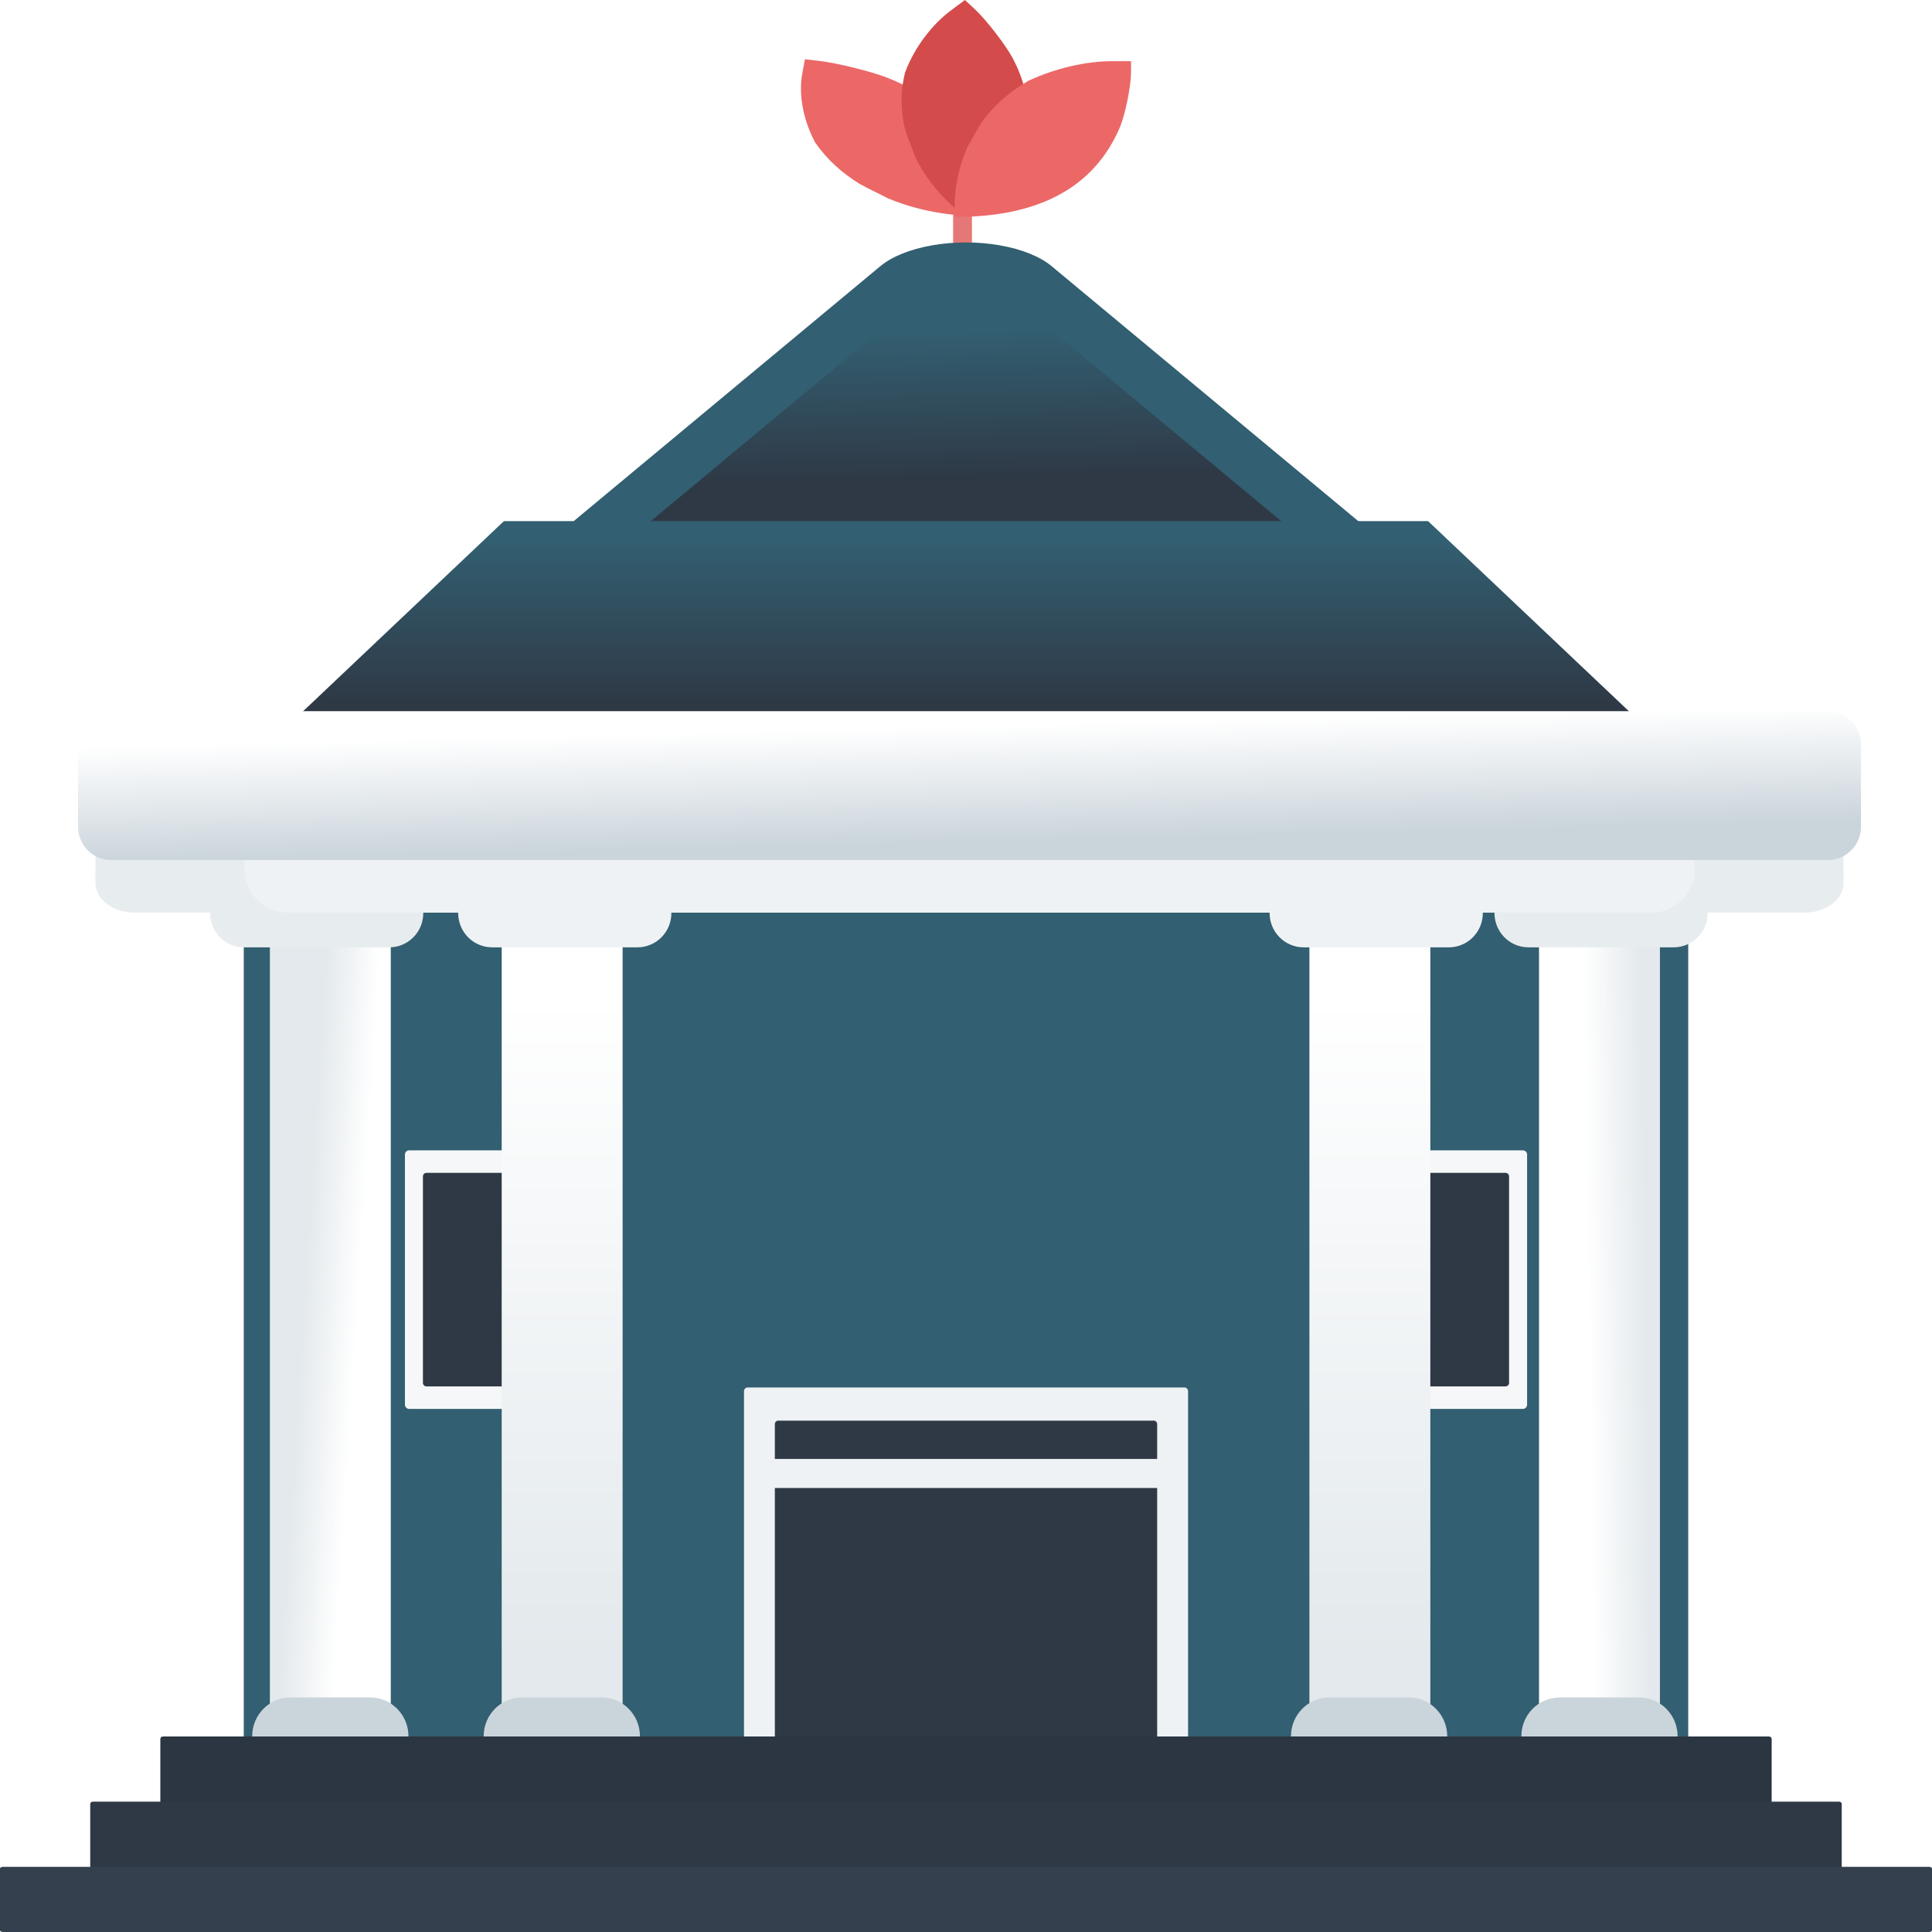
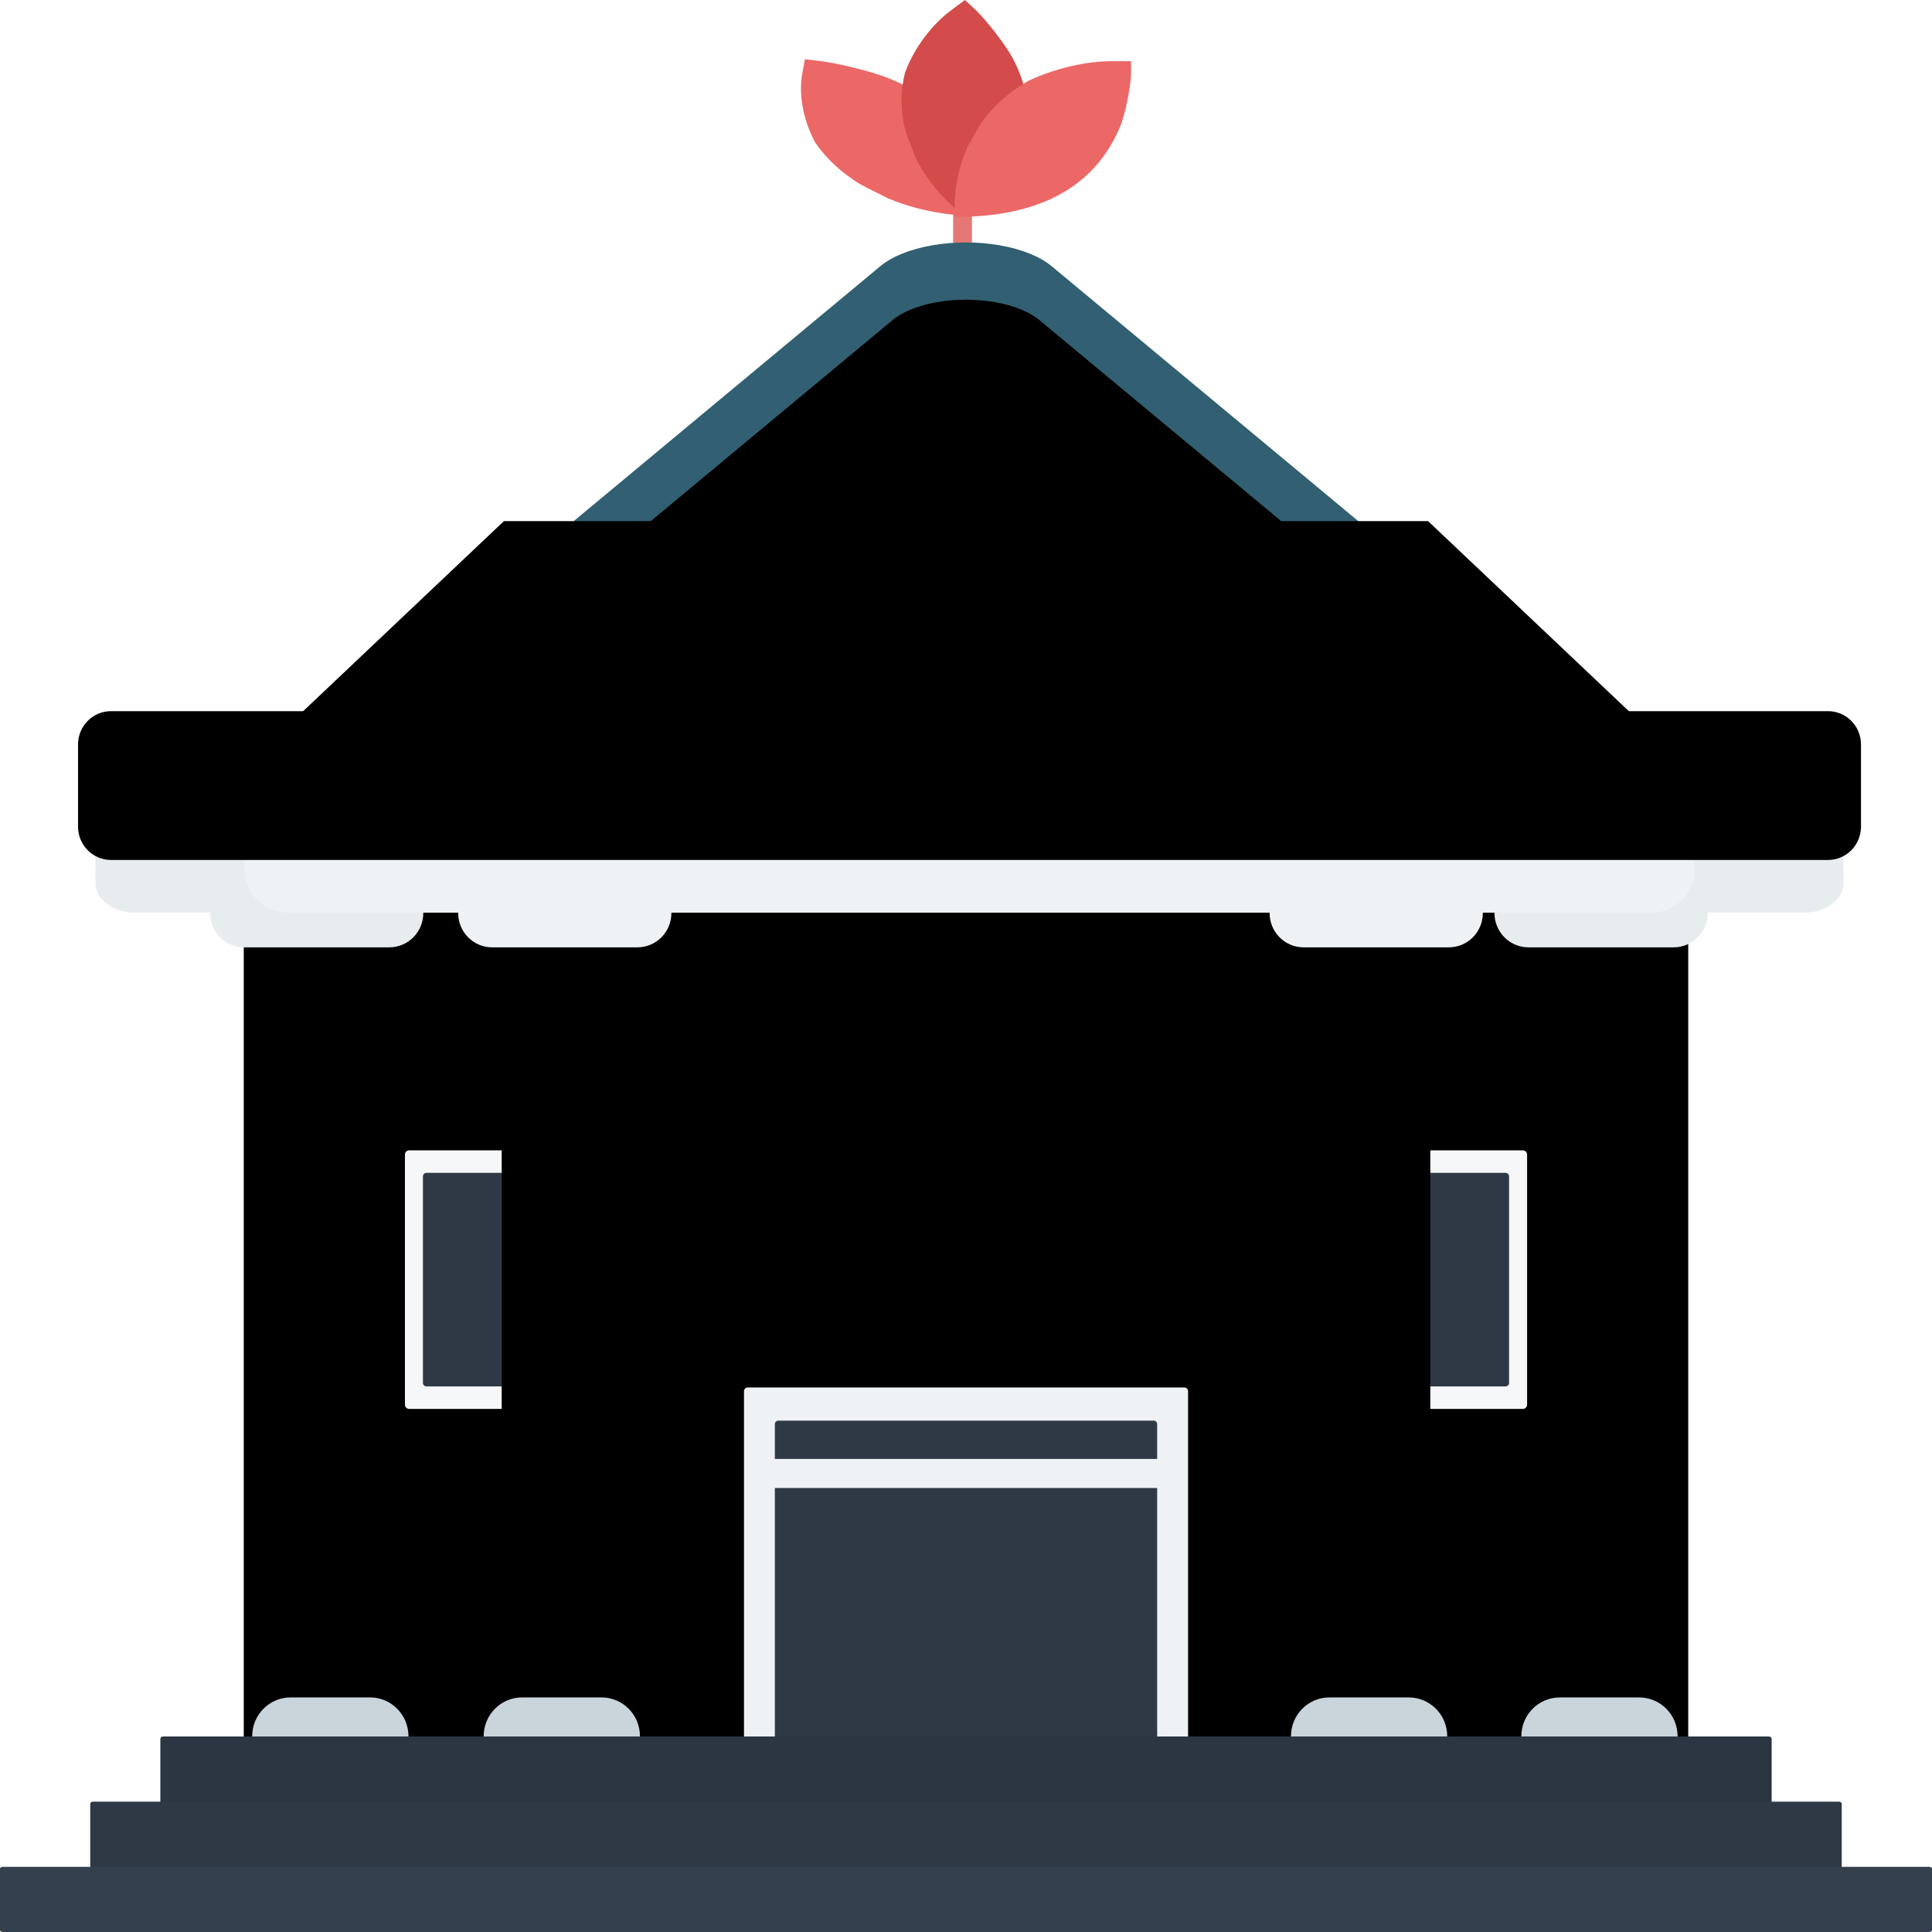
<svg xmlns="http://www.w3.org/2000/svg" width="200" height="200" viewBox="0 0 200 200" fill="none">
  <path d="M99.641 19.226C99.382 19.226 99.134 19.307 98.952 19.451C98.769 19.594 98.666 19.789 98.666 19.992V25.268C98.666 25.471 98.769 25.666 98.952 25.81C99.134 25.954 99.382 26.034 99.641 26.034C99.899 26.034 100.147 25.954 100.33 25.81C100.513 25.666 100.616 25.471 100.616 25.268V19.992C100.616 19.789 100.513 19.594 100.33 19.451C100.147 19.307 99.899 19.226 99.641 19.226Z" fill="#E57876" />
  <path d="M83.054 7.603C82.663 9.715 83.114 12.278 84.277 14.544L84.398 14.781L84.424 14.799C85.661 16.592 87.272 17.976 89.004 19.045C89.492 19.312 90.021 19.588 90.503 19.821C91.087 20.103 91.596 20.36 91.952 20.548C96.428 22.419 100.662 22.344 100.9 22.355C101.76 19.522 101.573 16.755 99.696 14.051C99.436 13.693 99.236 13.339 99.25 13.263C99.263 13.187 99.21 13.096 99.131 13.06C99.052 13.025 98.628 12.602 98.19 12.12C96.757 10.545 94.451 9.066 91.814 8.032C90.184 7.393 86.6 6.509 84.8 6.303L83.326 6.134L83.054 7.603Z" fill="#EB6867" />
  <path d="M98.483 1.046C96.461 2.55 94.717 4.868 93.762 7.325L93.662 7.581L93.668 7.61C93.155 9.723 93.263 11.703 93.721 13.492C93.878 13.969 94.059 14.475 94.239 14.92C94.457 15.46 94.638 15.939 94.758 16.281C96.668 20.183 99.768 22.265 99.942 22.4C102.911 20.562 105.233 18.332 105.997 15.14C106.09 14.712 106.225 14.317 106.297 14.263C106.37 14.209 106.403 14.107 106.371 14.036C106.339 13.965 106.36 13.397 106.416 12.772C106.601 10.732 106.036 8.304 104.856 6.061C104.126 4.675 102.096 2.048 100.883 0.922L99.889 0L98.483 1.046Z" fill="#D34B4A" />
  <path d="M115.197 6.328C112.483 6.328 109.323 7.049 106.639 8.281L106.359 8.409L106.34 8.432C104.262 9.653 102.753 11.106 101.658 12.608C101.392 13.027 101.121 13.478 100.898 13.887C100.627 14.382 100.378 14.815 100.192 15.12C98.484 18.873 98.84 22.27 98.861 22.456C107.474 22.47 113.232 19.459 115.919 13.208C116.488 11.848 117.083 8.93 117.084 7.5V6.328L115.197 6.328Z" fill="#EB6867" />
  <path d="M174.219 180.845H25.78C25.479 180.845 25.234 180.598 25.234 180.293V86.647C25.234 86.342 25.479 86.095 25.78 86.095H174.219C174.52 86.095 174.765 86.342 174.765 86.647V180.293C174.765 180.598 174.52 180.845 174.219 180.845Z" fill="url(#paint0_linear_324_1241)" />
  <path d="M186.798 87.386H13.924C11.694 87.386 9.887 88.746 9.887 90.423V91.436C9.887 93.113 11.694 94.472 13.924 94.472H186.798C189.027 94.472 190.835 93.113 190.835 91.436V90.423C190.835 88.746 189.027 87.386 186.798 87.386Z" fill="#E7ECEF" />
  <path d="M189.364 87.386H11.358C10.545 87.386 9.887 87.882 9.887 88.493V90.663C9.887 91.275 10.545 91.77 11.358 91.77H189.364C190.176 91.77 190.835 91.275 190.835 90.663V88.493C190.835 87.882 190.176 87.386 189.364 87.386Z" fill="#E7ECEF" />
  <path d="M40.454 88.654H27.938V181.377H40.454V88.654Z" fill="url(#paint1_linear_324_1241)" />
  <path d="M171.835 88.654H159.318V181.377H171.835V88.654Z" fill="url(#paint2_linear_324_1241)" />
  <path d="M96.496 25.395C94.233 25.791 92.333 26.556 91.129 27.557L29.24 79.017C28.342 79.764 27.869 80.612 27.869 81.475C27.869 82.337 28.343 83.185 29.241 83.932C30.14 84.679 31.433 85.3 32.989 85.731C34.546 86.162 36.312 86.39 38.109 86.39L161.894 86.389C163.691 86.389 165.457 86.161 167.014 85.73C168.57 85.299 169.863 84.678 170.762 83.931C171.66 83.184 172.134 82.336 172.134 81.473C172.134 80.61 171.662 79.763 170.763 79.016L108.867 27.557C107.663 26.556 105.763 25.791 103.501 25.396C101.239 25 98.758 25 96.496 25.395Z" fill="#325F71" />
  <path d="M97.001 31.279C95.064 31.617 93.438 32.273 92.407 33.129L39.441 77.17C38.672 77.81 38.267 78.535 38.268 79.273C38.268 80.012 38.673 80.737 39.442 81.377C40.211 82.016 41.318 82.547 42.65 82.916C43.982 83.286 45.493 83.48 47.031 83.48L152.97 83.479C154.509 83.479 156.02 83.285 157.352 82.915C158.684 82.546 159.79 82.015 160.56 81.376C161.329 80.736 161.734 80.011 161.734 79.272C161.734 78.534 161.33 77.809 160.561 77.169L107.588 33.129C106.558 32.273 104.932 31.618 102.996 31.279C101.06 30.941 98.937 30.941 97.001 31.279Z" fill="url(#paint3_linear_324_1241)" />
  <path d="M62.863 119.082H42.357C42.114 119.082 41.918 119.281 41.918 119.526V145.407C41.918 145.652 42.114 145.851 42.357 145.851H62.863C63.105 145.851 63.302 145.652 63.302 145.407V119.526C63.302 119.281 63.105 119.082 62.863 119.082Z" fill="#F5F7F8" />
  <path d="M61.077 121.415H44.144C43.944 121.415 43.781 121.579 43.781 121.781V143.153C43.781 143.355 43.944 143.519 44.144 143.519H61.077C61.277 143.519 61.439 143.355 61.439 143.153V121.781C61.439 121.579 61.277 121.415 61.077 121.415Z" fill="#2F3946" />
  <path d="M157.646 119.082H137.14C136.898 119.082 136.701 119.281 136.701 119.526V145.407C136.701 145.652 136.898 145.851 137.14 145.851H157.646C157.889 145.851 158.085 145.652 158.085 145.407V119.526C158.085 119.281 157.889 119.082 157.646 119.082Z" fill="#F5F7F8" />
  <path d="M155.856 121.415H138.923C138.723 121.415 138.561 121.579 138.561 121.781V143.153C138.561 143.355 138.723 143.519 138.923 143.519H155.856C156.056 143.519 156.219 143.355 156.219 143.153V121.781C156.219 121.579 156.056 121.415 155.856 121.415Z" fill="#2F3946" />
  <path d="M51.935 88.652V181.375H64.453V88.652H51.935ZM135.55 88.652V181.375H148.067V88.652H135.55Z" fill="url(#paint4_linear_324_1241)" />
  <path d="M40.307 90.97H25.258C23.318 90.97 21.746 92.559 21.746 94.519C21.746 96.479 23.318 98.067 25.258 98.067H40.307C42.246 98.067 43.819 96.479 43.819 94.519C43.819 92.559 42.246 90.97 40.307 90.97Z" fill="#E7ECEF" />
  <path d="M173.268 90.97H158.219C156.279 90.97 154.707 92.559 154.707 94.519C154.707 96.479 156.279 98.067 158.219 98.067H173.268C175.207 98.067 176.78 96.479 176.78 94.519C176.78 92.559 175.207 90.97 173.268 90.97Z" fill="#E7ECEF" />
  <path d="M170.973 83.944H29.756C27.29 83.944 25.291 85.964 25.291 88.456V89.96C25.291 92.452 27.29 94.472 29.756 94.472H170.973C173.438 94.472 175.437 92.452 175.437 89.96V88.456C175.437 85.964 173.438 83.944 170.973 83.944Z" fill="#EFF2F4" />
  <path d="M122.621 143.63H77.385C77.182 143.63 77.018 143.81 77.018 144.033V180.731C77.018 180.954 77.182 181.135 77.385 181.135H122.621C122.824 181.135 122.989 180.954 122.989 180.731V144.033C122.989 143.81 122.824 143.63 122.621 143.63Z" fill="#EFF2F4" />
  <path d="M119.456 147.066H80.546C80.362 147.066 80.213 147.23 80.213 147.432V180.767C80.213 180.969 80.362 181.133 80.546 181.133H119.456C119.64 181.133 119.789 180.969 119.789 180.767V147.432C119.789 147.23 119.64 147.066 119.456 147.066Z" fill="#2F3946" />
  <path d="M121.585 151.027H78.419C78.286 151.027 78.178 151.146 78.178 151.292V153.772C78.178 153.918 78.286 154.037 78.419 154.037H121.585C121.718 154.037 121.826 153.918 121.826 153.772V151.292C121.826 151.146 121.718 151.027 121.585 151.027Z" fill="#EFF2F4" />
  <path d="M38.31 175.716H30.08C27.886 175.716 26.107 177.514 26.107 179.731C26.107 181.949 27.886 183.746 30.08 183.746H38.31C40.504 183.746 42.283 181.949 42.283 179.731C42.283 177.514 40.504 175.716 38.31 175.716Z" fill="#CAD4DB" />
  <path d="M62.273 175.716H54.043C51.849 175.716 50.07 177.514 50.07 179.731C50.07 181.949 51.849 183.746 54.043 183.746H62.273C64.467 183.746 66.246 181.949 66.246 179.731C66.246 177.514 64.467 175.716 62.273 175.716Z" fill="#CAD4DB" />
  <path d="M145.843 175.719H137.613C135.419 175.719 133.641 177.517 133.641 179.734C133.641 181.952 135.419 183.749 137.613 183.749H145.843C148.037 183.749 149.816 181.952 149.816 179.734C149.816 177.517 148.037 175.719 145.843 175.719Z" fill="#CAD4DB" />
  <path d="M169.693 175.719H161.463C159.269 175.719 157.49 177.517 157.49 179.734C157.49 181.952 159.269 183.749 161.463 183.749H169.693C171.887 183.749 173.665 181.952 173.665 179.734C173.665 177.517 171.887 175.719 169.693 175.719Z" fill="#CAD4DB" />
  <path d="M16.881 179.761H183.118C183.275 179.761 183.402 179.871 183.402 180.008V188.704C183.402 188.841 183.275 188.951 183.118 188.951H16.881C16.724 188.951 16.598 188.841 16.598 188.704V180.008C16.598 179.871 16.724 179.761 16.881 179.761Z" fill="#2C3542" />
  <path d="M9.623 186.506H190.372C190.53 186.506 190.656 186.606 190.656 186.731V194.624C190.656 194.748 190.53 194.848 190.372 194.848H9.623C9.466 194.848 9.34 194.748 9.34 194.624V186.731C9.34 186.606 9.466 186.506 9.623 186.506Z" fill="#2F3946" />
  <path d="M0.313 193.253H199.687C199.861 193.253 200 193.334 200 193.435V199.819C200 199.919 199.86 200 199.687 200H0.313C0.139 200 0 199.919 0 199.819V193.435C0 193.334 0.14 193.253 0.313 193.253Z" fill="#35404E" />
  <path d="M65.991 90.97H50.941C49.002 90.97 47.43 92.559 47.43 94.519C47.43 96.479 49.002 98.067 50.941 98.067H65.991C67.93 98.067 69.502 96.479 69.502 94.519C69.502 92.559 67.93 90.97 65.991 90.97Z" fill="#EFF2F4" />
  <path d="M149.991 90.97H134.941C133.002 90.97 131.43 92.559 131.43 94.519C131.43 96.479 133.002 98.067 134.941 98.067H149.991C151.93 98.067 153.502 96.479 153.502 94.519C153.502 92.559 151.93 90.97 149.991 90.97Z" fill="#EFF2F4" />
  <path d="M52.165 53.947H147.835L172.281 77.089L163.944 84.813H36.056L27.719 77.089L52.165 53.947Z" fill="url(#paint5_linear_324_1241)" />
  <path d="M189.24 73.619H11.489C9.605 73.619 8.078 75.163 8.078 77.066V85.576C8.078 87.48 9.605 89.023 11.489 89.023H189.24C191.123 89.023 192.65 87.48 192.65 85.576V77.066C192.65 75.163 191.123 73.619 189.24 73.619Z" fill="url(#paint6_linear_324_1241)" />
  <defs>
    <linearGradient id="paint0_linear_324_1241" x1="111.454" y1="170.713" x2="110.569" y2="96.896" gradientUnits="userSpaceOnUse">
-       <stop stop-color="#325F71" />
-       <stop offset="1" stop-color="#325F71" />
+       <stop stopColor="#325F71" />
+       <stop offset="1" stopColor="#325F71" />
    </linearGradient>
    <linearGradient id="paint1_linear_324_1241" x1="36.98" y1="136.955" x2="31.295" y2="136.594" gradientUnits="userSpaceOnUse">
-       <stop stop-color="white" />
-       <stop offset="1" stop-color="#E3E9EC" />
+       <stop stopColor="white" />
+       <stop offset="1" stopColor="#E3E9EC" />
    </linearGradient>
    <linearGradient id="paint2_linear_324_1241" x1="164.377" y1="136.037" x2="170.465" y2="135.952" gradientUnits="userSpaceOnUse">
-       <stop stop-color="white" />
-       <stop offset="1" stop-color="#E3E9EC" />
+       <stop stopColor="white" />
+       <stop offset="1" stopColor="#E3E9EC" />
    </linearGradient>
    <linearGradient id="paint3_linear_324_1241" x1="101.426" y1="49.332" x2="101.118" y2="34.324" gradientUnits="userSpaceOnUse">
-       <stop stop-color="#2F3946" />
-       <stop offset="1" stop-color="#325F71" />
+       <stop stopColor="#2F3946" />
+       <stop offset="1" stopColor="#325F71" />
    </linearGradient>
    <linearGradient id="paint4_linear_324_1241" x1="58.512" y1="103.365" x2="58.512" y2="171.427" gradientUnits="userSpaceOnUse">
-       <stop stop-color="white" />
-       <stop offset="1" stop-color="#E3E9EC" />
+       <stop stopColor="white" />
+       <stop offset="1" stopColor="#E3E9EC" />
    </linearGradient>
    <linearGradient id="paint5_linear_324_1241" x1="100.221" y1="56.023" x2="100.221" y2="72.652" gradientUnits="userSpaceOnUse">
-       <stop stop-color="#325F71" />
-       <stop offset="1" stop-color="#2F3946" />
+       <stop stopColor="#325F71" />
+       <stop offset="1" stopColor="#2F3946" />
    </linearGradient>
    <linearGradient id="paint6_linear_324_1241" x1="108.118" y1="87.017" x2="107.829" y2="74.972" gradientUnits="userSpaceOnUse">
-       <stop stop-color="#CAD4DB" />
-       <stop offset="1" stop-color="white" />
+       <stop stopColor="#CAD4DB" />
+       <stop offset="1" stopColor="white" />
    </linearGradient>
  </defs>
</svg>
